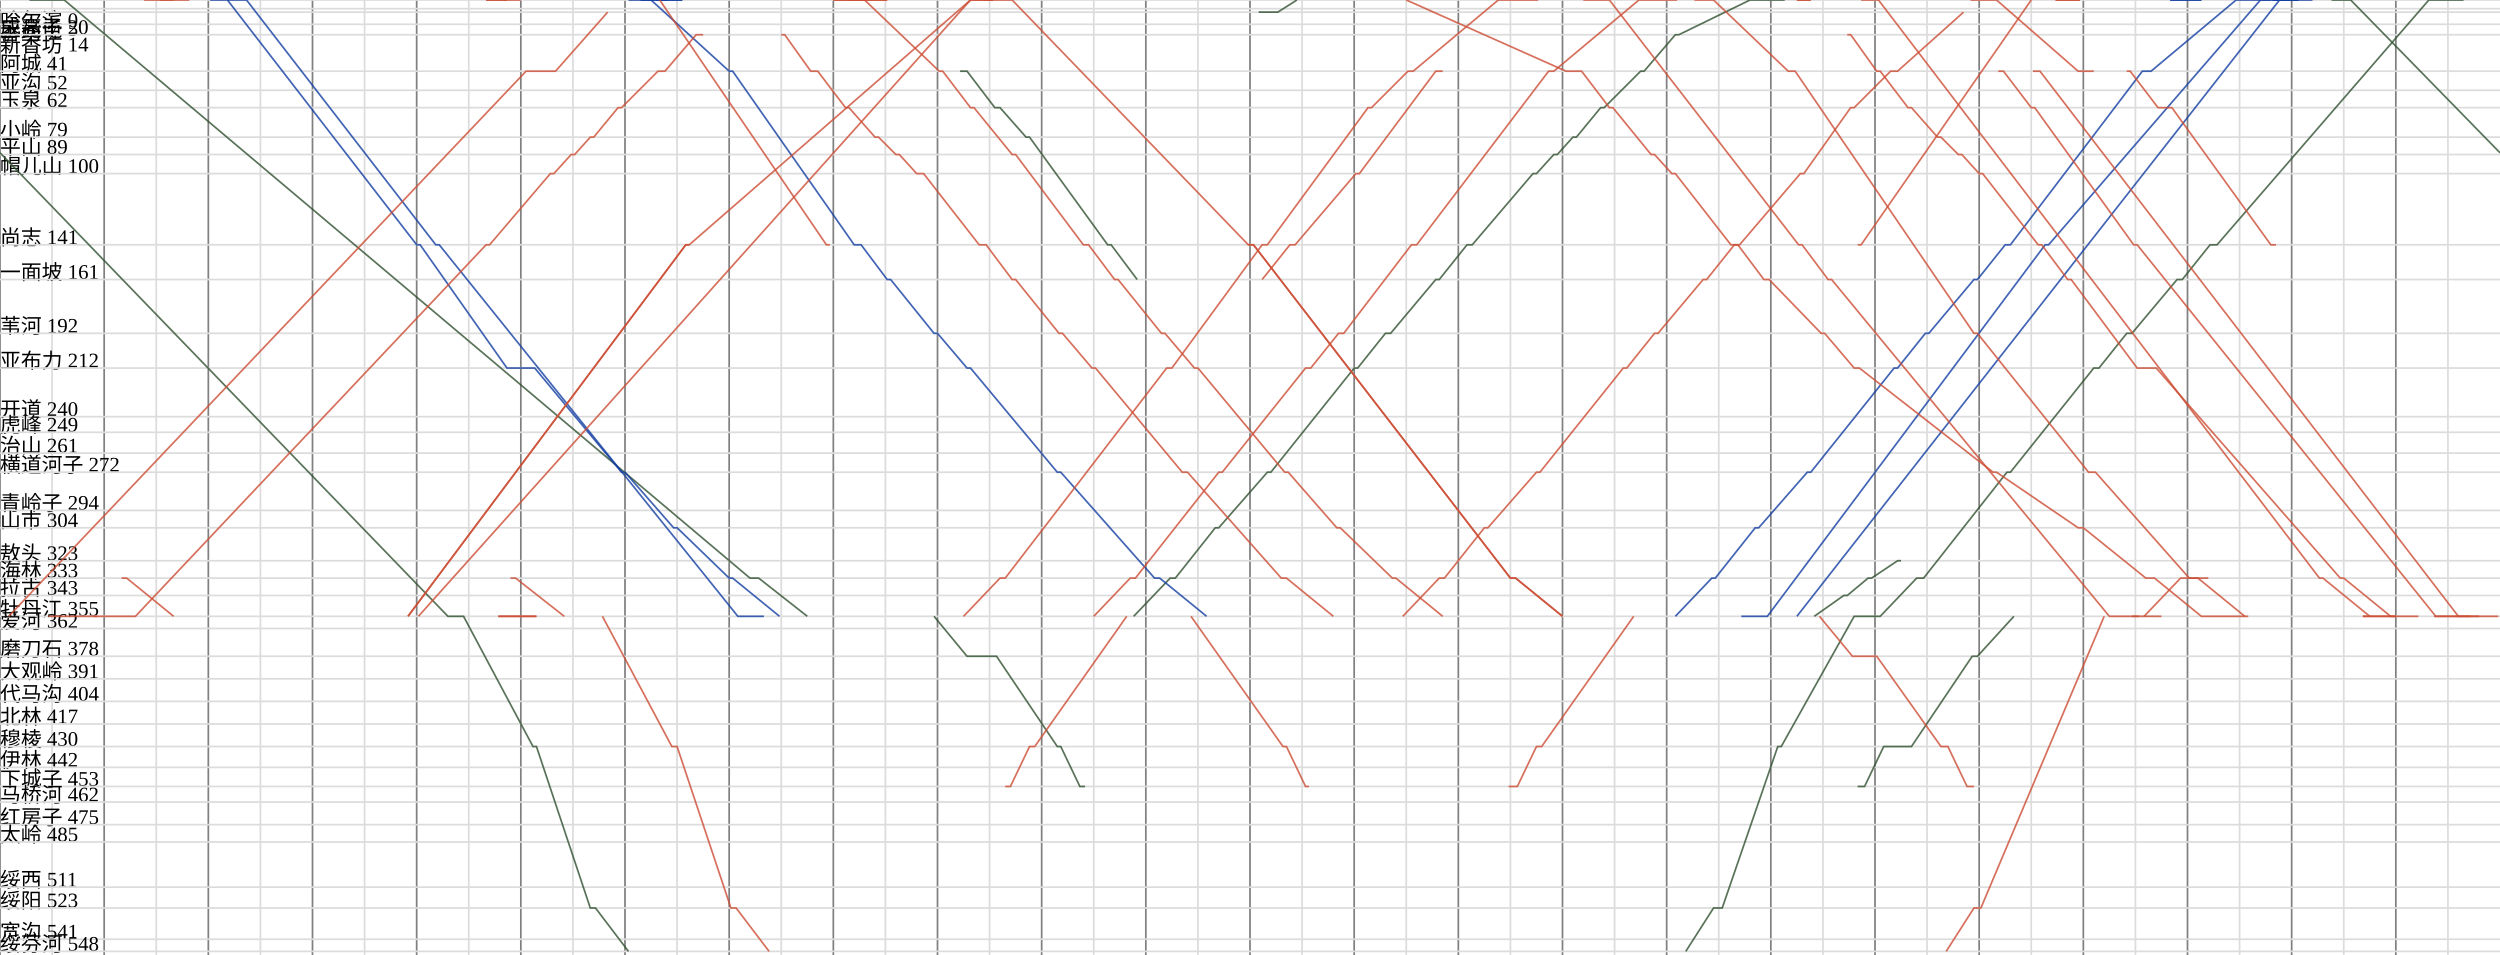
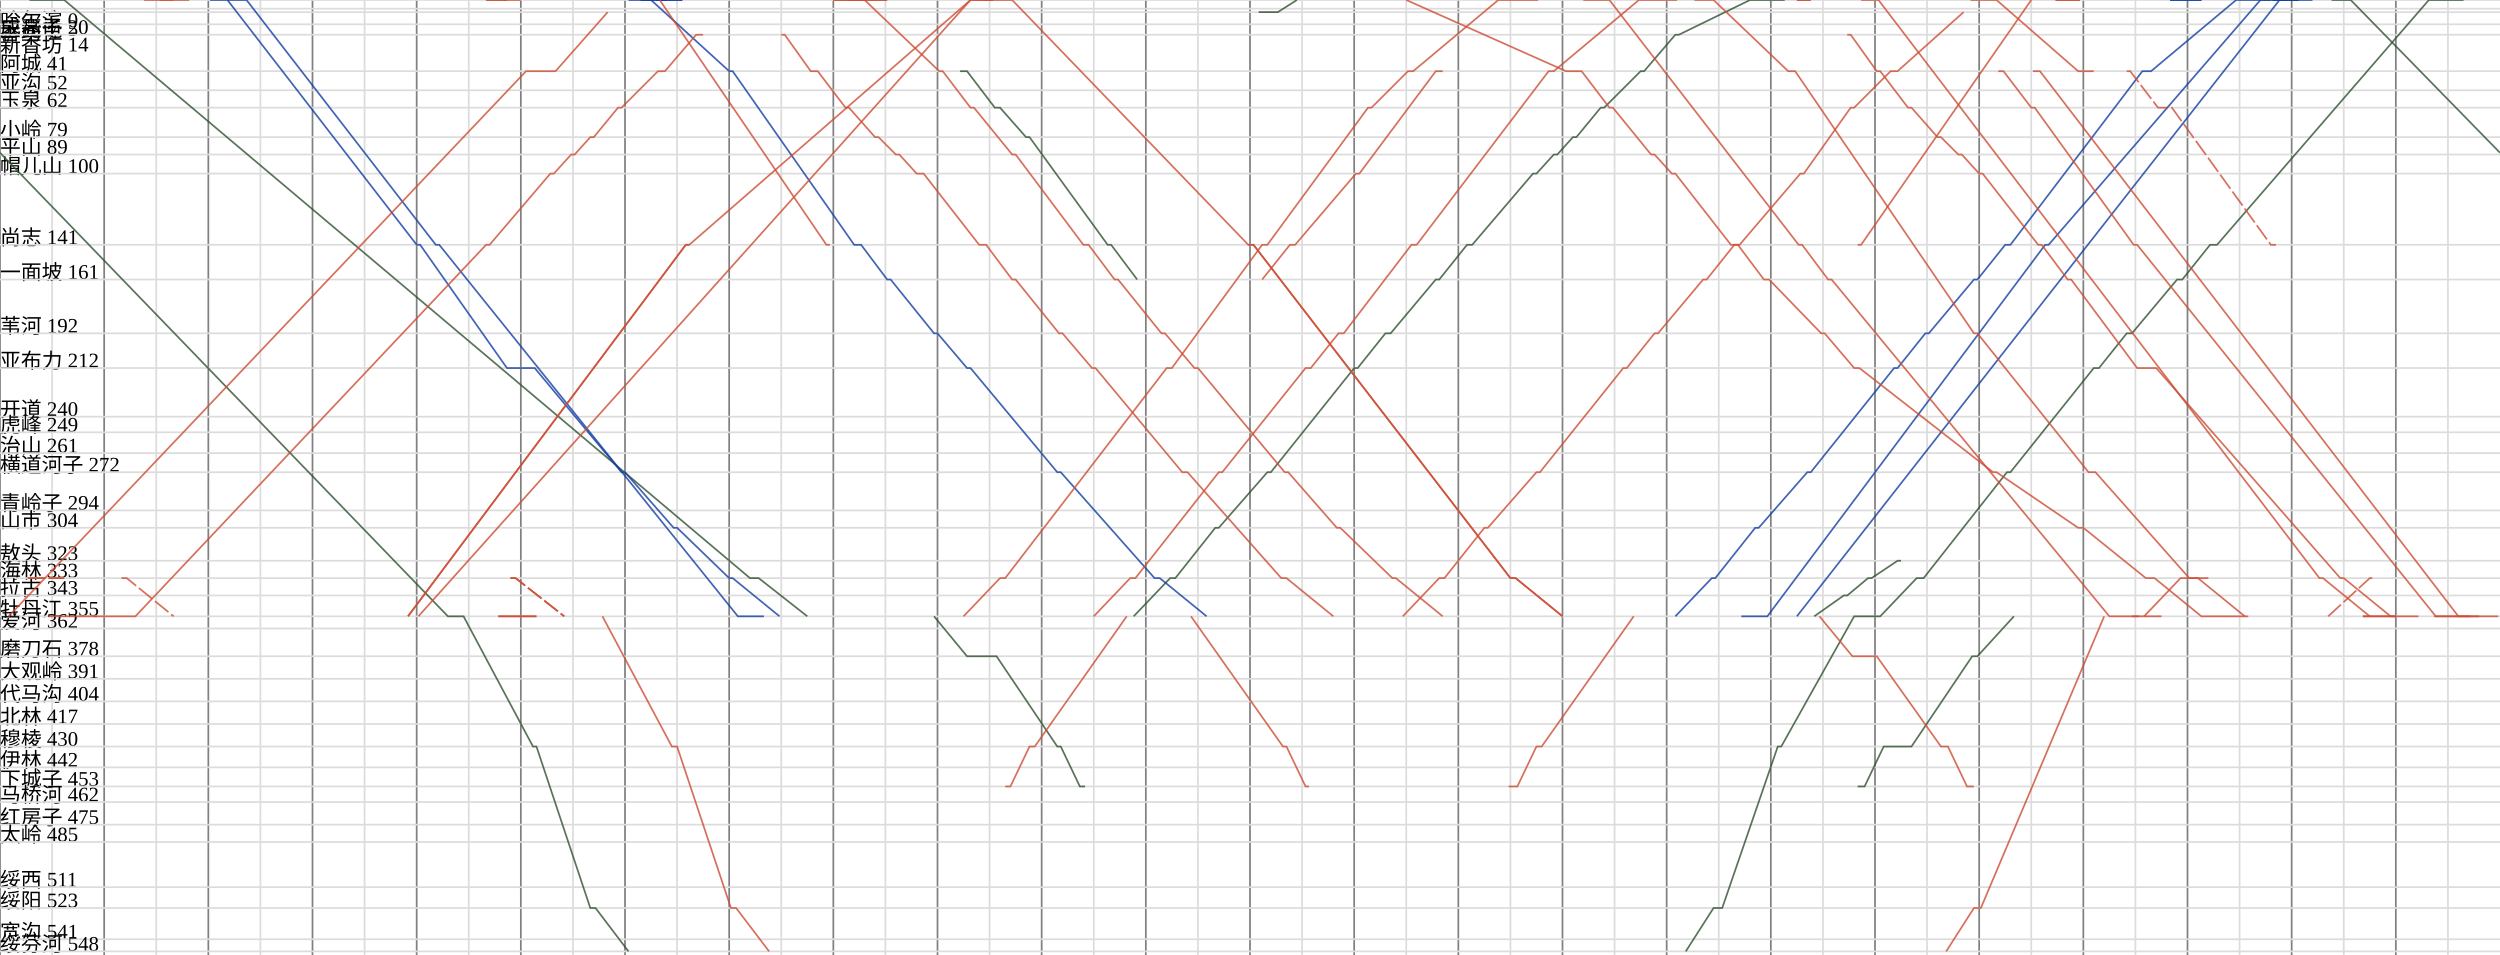
<svg xmlns="http://www.w3.org/2000/svg" width="1440" height="550" version="1.1">
  <style>
line,polyline {
  stroke-width:1
}
line.hour {
  stroke:rgb(128,128,128);
}
line.halfhour, line.station {
  stroke:rgb(220,220,220);
}
polyline {
  fill:none;opacity:0.8;
}
.polylineG {
  stroke:#3d668f;
}
.polylineD {
  stroke:#a80022;
}
.polylineC {
  stroke:#bf9540;
}
.polylineZ {
  stroke:#004a80;
}
.polylineT {
  stroke:#123da1;
}
.polylineK {
  stroke:#cc4c33;
}
.polyline1,
.polyline2,
.polyline3,
.polyline4,
.polyline5,
.polyline6,
.polyline7,
.polyline8,
.polyline9 {
  stroke: #305030
+ }
+ .temp{
+   stroke-dasharray:10 2
}
</style>
  <line class="hour" x1="0" y1="0" x2="0" y2="3000" />
  <line class="halfhour" x1="30" y1="0" x2="30" y2="3000" />
  <line class="hour" x1="60" y1="0" x2="60" y2="3000" />
  <line class="halfhour" x1="90" y1="0" x2="90" y2="3000" />
  <line class="hour" x1="120" y1="0" x2="120" y2="3000" />
  <line class="halfhour" x1="150" y1="0" x2="150" y2="3000" />
  <line class="hour" x1="180" y1="0" x2="180" y2="3000" />
  <line class="halfhour" x1="210" y1="0" x2="210" y2="3000" />
  <line class="hour" x1="240" y1="0" x2="240" y2="3000" />
  <line class="halfhour" x1="270" y1="0" x2="270" y2="3000" />
  <line class="hour" x1="300" y1="0" x2="300" y2="3000" />
  <line class="halfhour" x1="330" y1="0" x2="330" y2="3000" />
  <line class="hour" x1="360" y1="0" x2="360" y2="3000" />
  <line class="halfhour" x1="390" y1="0" x2="390" y2="3000" />
  <line class="hour" x1="420" y1="0" x2="420" y2="3000" />
  <line class="halfhour" x1="450" y1="0" x2="450" y2="3000" />
  <line class="hour" x1="480" y1="0" x2="480" y2="3000" />
  <line class="halfhour" x1="510" y1="0" x2="510" y2="3000" />
  <line class="hour" x1="540" y1="0" x2="540" y2="3000" />
  <line class="halfhour" x1="570" y1="0" x2="570" y2="3000" />
  <line class="hour" x1="600" y1="0" x2="600" y2="3000" />
  <line class="halfhour" x1="630" y1="0" x2="630" y2="3000" />
  <line class="hour" x1="660" y1="0" x2="660" y2="3000" />
  <line class="halfhour" x1="690" y1="0" x2="690" y2="3000" />
  <line class="hour" x1="720" y1="0" x2="720" y2="3000" />
  <line class="halfhour" x1="750" y1="0" x2="750" y2="3000" />
  <line class="hour" x1="780" y1="0" x2="780" y2="3000" />
  <line class="halfhour" x1="810" y1="0" x2="810" y2="3000" />
  <line class="hour" x1="840" y1="0" x2="840" y2="3000" />
  <line class="halfhour" x1="870" y1="0" x2="870" y2="3000" />
  <line class="hour" x1="900" y1="0" x2="900" y2="3000" />
  <line class="halfhour" x1="930" y1="0" x2="930" y2="3000" />
  <line class="hour" x1="960" y1="0" x2="960" y2="3000" />
  <line class="halfhour" x1="990" y1="0" x2="990" y2="3000" />
  <line class="hour" x1="1020" y1="0" x2="1020" y2="3000" />
  <line class="halfhour" x1="1050" y1="0" x2="1050" y2="3000" />
  <line class="hour" x1="1080" y1="0" x2="1080" y2="3000" />
  <line class="halfhour" x1="1110" y1="0" x2="1110" y2="3000" />
  <line class="hour" x1="1140" y1="0" x2="1140" y2="3000" />
  <line class="halfhour" x1="1170" y1="0" x2="1170" y2="3000" />
  <line class="hour" x1="1200" y1="0" x2="1200" y2="3000" />
  <line class="halfhour" x1="1230" y1="0" x2="1230" y2="3000" />
  <line class="hour" x1="1260" y1="0" x2="1260" y2="3000" />
  <line class="halfhour" x1="1290" y1="0" x2="1290" y2="3000" />
  <line class="hour" x1="1320" y1="0" x2="1320" y2="3000" />
  <line class="halfhour" x1="1350" y1="0" x2="1350" y2="3000" />
  <line class="hour" x1="1380" y1="0" x2="1380" y2="3000" />
  <line class="halfhour" x1="1410" y1="0" x2="1410" y2="3000" />
  <text x="0" y="16">哈尔滨 0</text>
  <line class="station" x1="0" y1="0" x2="1440" y2="0" />
  <text x="0" y="21">王兆屯 5</text>
  <line class="station" x1="0" y1="5" x2="1440" y2="5" />
  <text x="0" y="23">香坊 7</text>
  <line class="station" x1="0" y1="7" x2="1440" y2="7" />
  <text x="0" y="30">新香坊 14</text>
  <line class="station" x1="0" y1="14" x2="1440" y2="14" />
  <text x="0" y="20">成高子 20</text>
  <line class="station" x1="0" y1="20" x2="1440" y2="20" />
  <text x="0" y="41">阿城 41</text>
  <line class="station" x1="0" y1="41" x2="1440" y2="41" />
  <text x="0" y="52">亚沟 52</text>
  <line class="station" x1="0" y1="52" x2="1440" y2="52" />
  <text x="0" y="62">玉泉 62</text>
  <line class="station" x1="0" y1="62" x2="1440" y2="62" />
  <text x="0" y="79">小岭 79</text>
  <line class="station" x1="0" y1="79" x2="1440" y2="79" />
  <text x="0" y="89">平山 89</text>
  <line class="station" x1="0" y1="89" x2="1440" y2="89" />
  <text x="0" y="100">帽儿山 100</text>
  <line class="station" x1="0" y1="100" x2="1440" y2="100" />
  <text x="0" y="141">尚志 141</text>
  <line class="station" x1="0" y1="141" x2="1440" y2="141" />
  <text x="0" y="161">一面坡 161</text>
  <line class="station" x1="0" y1="161" x2="1440" y2="161" />
  <text x="0" y="192">苇河 192</text>
  <line class="station" x1="0" y1="192" x2="1440" y2="192" />
  <text x="0" y="212">亚布力 212</text>
  <line class="station" x1="0" y1="212" x2="1440" y2="212" />
  <text x="0" y="240">开道 240</text>
  <line class="station" x1="0" y1="240" x2="1440" y2="240" />
  <text x="0" y="249">虎峰 249</text>
  <line class="station" x1="0" y1="249" x2="1440" y2="249" />
  <text x="0" y="261">治山 261</text>
  <line class="station" x1="0" y1="261" x2="1440" y2="261" />
  <text x="0" y="272">横道河子 272</text>
  <line class="station" x1="0" y1="272" x2="1440" y2="272" />
  <text x="0" y="294">青岭子 294</text>
  <line class="station" x1="0" y1="294" x2="1440" y2="294" />
  <text x="0" y="304">山市 304</text>
  <line class="station" x1="0" y1="304" x2="1440" y2="304" />
  <text x="0" y="323">敖头 323</text>
  <line class="station" x1="0" y1="323" x2="1440" y2="323" />
  <text x="0" y="333">海林 333</text>
  <line class="station" x1="0" y1="333" x2="1440" y2="333" />
  <text x="0" y="343">拉古 343</text>
  <line class="station" x1="0" y1="343" x2="1440" y2="343" />
  <text x="0" y="355">牡丹江 355</text>
  <line class="station" x1="0" y1="355" x2="1440" y2="355" />
  <text x="0" y="362">爱河 362</text>
  <line class="station" x1="0" y1="362" x2="1440" y2="362" />
  <text x="0" y="378">磨刀石 378</text>
  <line class="station" x1="0" y1="378" x2="1440" y2="378" />
  <text x="0" y="391">大观岭 391</text>
  <line class="station" x1="0" y1="391" x2="1440" y2="391" />
  <text x="0" y="404">代马沟 404</text>
  <line class="station" x1="0" y1="404" x2="1440" y2="404" />
  <text x="0" y="417">北林 417</text>
  <line class="station" x1="0" y1="417" x2="1440" y2="417" />
  <text x="0" y="430">穆棱 430</text>
  <line class="station" x1="0" y1="430" x2="1440" y2="430" />
  <text x="0" y="442">伊林 442</text>
  <line class="station" x1="0" y1="442" x2="1440" y2="442" />
  <text x="0" y="453">下城子 453</text>
  <line class="station" x1="0" y1="453" x2="1440" y2="453" />
  <text x="0" y="462">马桥河 462</text>
  <line class="station" x1="0" y1="462" x2="1440" y2="462" />
  <text x="0" y="475">红房子 475</text>
  <line class="station" x1="0" y1="475" x2="1440" y2="475" />
  <text x="0" y="485">太岭 485</text>
  <line class="station" x1="0" y1="485" x2="1440" y2="485" />
  <text x="0" y="511">绥西 511</text>
  <line class="station" x1="0" y1="511" x2="1440" y2="511" />
  <text x="0" y="523">绥阳 523</text>
  <line class="station" x1="0" y1="523" x2="1440" y2="523" />
  <text x="0" y="541">宽沟 541</text>
  <line class="station" x1="0" y1="541" x2="1440" y2="541" />
  <text x="0" y="548">绥芬河 548</text>
  <line class="station" x1="0" y1="548" x2="1440" y2="548" />
-   <polyline name="2051" class="polyline2" points="17,0 37,0 432,333 437,333 465,355 " />
-   <polyline name="2052" class="polyline2" points="653,355 674,333 677,333 700,304 702,304 730,272 732,272 780,212 782,212 798,192 801,192 827,161 829,161 845,141 848,141 883,100 885,100 895,89 897,89 906,79 908,79 922,62 924,62 945,41 947,41 965,20 967,20 1008,0 1028,0 " />
-   <polyline name="2727" class="polyline2" points="1343,0 1354,0 1440,88 " />
+   <polyline name="_2051" class="polyline2" points="17,0 37,0 432,333 437,333 465,355 " />
+   <polyline name="_2052" class="polyline2" points="653,355 674,333 677,333 700,304 702,304 730,272 732,272 780,212 782,212 798,192 801,192 827,161 829,161 845,141 848,141 883,100 885,100 895,89 897,89 906,79 908,79 922,62 924,62 945,41 947,41 965,20 967,20 1008,0 1028,0 " />
+   <polyline name="_2727" class="polyline2" points="1343,0 1354,0 1440,88 " />
  <polyline name="_2727+1" class="polyline2" points="0,88 258,355 267,355 307,430 309,430 340,523 343,523 362,548 " />
-   <polyline name="2728" class="polyline2" points="971,548 987,523 992,523 1024,430 1026,430 1068,355 1083,355 1104,333 1108,333 1156,272 1158,272 1206,212 1209,212 1225,192 1228,192 1254,161 1257,161 1273,141 1277,141 1399,0 1419,0 " />
-   <polyline name="6223" class="polyline6" points="538,355 557,378 574,378 609,430 611,430 622,453 625,453 " />
-   <polyline name="6224" class="polyline6" points="1070,453 1074,453 1085,430 1101,430 1136,378 1139,378 1160,355 " />
-   <polyline name="6231" class="polyline6" points="725,7 736,7 747,0 " />
-   <polyline name="6254" class="polyline6" points="553,41 557,41 573,62 576,62 591,79 593,79 638,141 640,141 655,161 " />
-   <polyline name="6286" class="polyline6" points="1045,355 1062,343 1064,343 1076,333 1078,333 1093,323 1095,323 " />
-   <polyline name="T17" class="polylineT" points="362,0 375,0 420,41 422,41 492,141 496,141 511,161 513,161 538,192 540,192 557,212 559,212 609,272 611,272 665,333 668,333 695,355 " />
-   <polyline name="T18" class="polylineT" points="1035,355 1313,0 1332,0 " />
-   <polyline name="T47" class="polylineT" points="378,0 393,0 " />
-   <polyline name="0102-0113_T47+0" class="polylineT" points="378,0 393,0 " />
-   <polyline name="T48" class="polylineT" points="1309,0 1324,0 " />
-   <polyline name="0101-0112_T48+0" class="polylineT" points="1309,0 1324,0 " />
-   <polyline name="T129" class="polylineT" points="369,0 384,0 " />
-   <polyline name="1231-0112_T129+0" class="polylineT" points="369,0 384,0 " />
-   <polyline name="T130" class="polylineT" points="1250,0 1268,0 " />
-   <polyline name="1230-0111_T130+0" class="polylineT" points="1250,0 1268,0 " />
-   <polyline name="T261" class="polylineT" points="131,0 142,0 251,141 253,141 425,355 440,355 " />
-   <polyline name="T262" class="polylineT" points="1003,355 1018,355 1178,141 1180,141 1302,0 1317,0 " />
-   <polyline name="T297" class="polylineT" points="121,0 131,0 240,141 242,141 292,212 308,212 358,272 360,272 388,304 390,304 420,333 422,333 449,355 " />
-   <polyline name="T298" class="polylineT" points="965,355 986,333 988,333 1011,304 1013,304 1041,272 1043,272 1091,212 1093,212 1109,192 1111,192 1137,161 1139,161 1155,141 1158,141 1234,41 1239,41 1288,0 1308,0 " />
-   <polyline name="K39" class="polylineK" points="912,0 927,0 1036,141 1038,141 1053,161 1055,161 1215,355 1232,355 " />
-   <polyline name="K40" class="polylineK" points="1228,355 1245,355 " />
-   <polyline name="1231-0103|0105-0110|0112-0117|0119-0124|0126-0127|0130-0131_K40+0" class="polylineK" points="83,0 100,0 " />
-   <polyline name="K294" class="polylineK" points="1035,0 1043,0 " />
-   <polyline name="1231-0120_K294+0" class="polylineK" points="1035,0 1043,0 " />
-   <polyline name="K552" class="polylineK" points="488,0 498,0 541,41 543,41 559,62 561,62 583,89 585,89 624,141 627,141 642,161 644,161 669,192 671,192 688,212 690,212 740,272 742,272 770,304 772,304 802,333 804,333 831,355 " />
-   <polyline name="K554" class="polylineK" points="555,355 576,333 579,333 672,212 675,212 727,141 730,141 788,62 790,62 811,41 814,41 863,0 886,0 " />
-   <polyline name="K938" class="polylineK" points="976,0 987,0 1030,41 1034,41 1137,192 1139,192 1203,272 1207,272 1261,333 1266,333 1293,355 " />
-   <polyline name="K940" class="polylineK" points="630,355 651,333 654,333 702,272 704,272 752,212 755,212 771,192 774,192 813,141 816,141 892,41 895,41 944,0 966,0 " />
-   <polyline name="K1450" class="polylineK" points="1072,0 1082,0 1336,333 1338,333 1365,355 " />
-   <polyline name="K1452" class="polylineK" points="1235,355 1256,333 1272,333 " />
-   <polyline name="1231-0127|0130-0131_K1452+0" class="polylineK" points="92,0 109,0 " />
-   <polyline name="K1526" class="polylineK" points="566,0 583,0 719,141 722,141 870,333 873,333 900,355 " />
-   <polyline name="1231-0118_K1526+0" class="polylineK" points="566,0 " />
-   <polyline name="K1528" class="polylineK" points="235,355 395,141 397,141 559,0 572,0 " />
+   <polyline name="_2728" class="polyline2" points="971,548 987,523 992,523 1024,430 1026,430 1068,355 1083,355 1104,333 1108,333 1156,272 1158,272 1206,212 1209,212 1225,192 1228,192 1254,161 1257,161 1273,141 1277,141 1399,0 1419,0 " />
+   <polyline name="1230-0107_6223" class="polyline6" points="538,355 557,378 574,378 609,430 611,430 622,453 625,453 " />
+   <polyline name="1230-0109_6224" class="polyline6" points="1070,453 1074,453 1085,430 1101,430 1136,378 1139,378 1160,355 " />
+   <polyline name="_6231" class="polyline6" points="725,7 736,7 747,0 " />
+   <polyline name="1230-0126|0129-0205_6254" class="polyline6" points="553,41 557,41 573,62 576,62 591,79 593,79 638,141 640,141 655,161 " />
+   <polyline name="1230-0126|0129-0205_6286" class="polyline6" points="1045,355 1062,343 1064,343 1076,333 1078,333 1093,323 1095,323 " />
+   <polyline name="_T17" class="polylineT" points="362,0 375,0 420,41 422,41 492,141 496,141 511,161 513,161 538,192 540,192 557,212 559,212 609,272 611,272 665,333 668,333 695,355 " />
+   <polyline name="_T18" class="polylineT" points="1035,355 1313,0 1332,0 " />
+   <polyline name="_T47" class="polylineT" points="378,0 393,0 " />
+   <polyline name="0113_T47+0" class="polylineT" points="378,0 393,0 " />
+   <polyline name="_T48" class="polylineT" points="1309,0 1324,0 " />
+   <polyline name="0112_T48+0" class="polylineT" points="1309,0 1324,0 " />
+   <polyline name="0111-0127|0129-0206_T129" class="polylineT" points="369,0 384,0 " />
+   <polyline name="1231-0110_T129+0" class="polylineT" points="369,0 384,0 " />
+   <polyline name="0111-0205_T130" class="polylineT" points="1250,0 1268,0 " />
+   <polyline name="1230-0110_T130+0" class="polylineT" points="1250,0 1268,0 " />
+   <polyline name="_T261" class="polylineT" points="131,0 142,0 251,141 253,141 425,355 440,355 " />
+   <polyline name="_T262" class="polylineT" points="1003,355 1018,355 1178,141 1180,141 1302,0 1317,0 " />
+   <polyline name="_T297" class="polylineT" points="121,0 131,0 240,141 242,141 292,212 308,212 358,272 360,272 388,304 390,304 420,333 422,333 449,355 " />
+   <polyline name="_T298" class="polylineT" points="965,355 986,333 988,333 1011,304 1013,304 1041,272 1043,272 1091,212 1093,212 1109,192 1111,192 1137,161 1139,161 1155,141 1158,141 1234,41 1239,41 1288,0 1308,0 " />
+   <polyline name="1231-0104|0106-0111|0113-0118|0120-0125|0127-0201|0203-0206_K39" class="polylineK" points="912,0 927,0 1036,141 1038,141 1053,161 1055,161 1215,355 1232,355 " />
+   <polyline name="1230-0102|0104-0109|0111-0116|0118-0123|0125-0126|0129-0130|0201-0205_K40" class="polylineK" points="1228,355 1245,355 " />
+   <polyline name="1231-0103|0105-0110|0112-0117|0119-0124|0126-0127|0130-0131|0202-0206_K40+0" class="polylineK" points="83,0 100,0 " />
+   <polyline name="0111-0112|0124-0127|0129-0206_K294" class="polylineK" points="1035,0 1043,0 " />
+   <polyline name="1231-0110|0113-0120_K294+0" class="polylineK" points="1035,0 1043,0 " />
+   <polyline name="_K552" class="polylineK" points="488,0 498,0 541,41 543,41 559,62 561,62 583,89 585,89 624,141 627,141 642,161 644,161 669,192 671,192 688,212 690,212 740,272 742,272 770,304 772,304 802,333 804,333 831,355 " />
+   <polyline name="_K554" class="polylineK" points="555,355 576,333 579,333 672,212 675,212 727,141 730,141 788,62 790,62 811,41 814,41 863,0 886,0 " />
+   <polyline name="_K938" class="polylineK" points="976,0 987,0 1030,41 1034,41 1137,192 1139,192 1203,272 1207,272 1261,333 1266,333 1293,355 " />
+   <polyline name="_K940" class="polylineK" points="630,355 651,333 654,333 702,272 704,272 752,212 755,212 771,192 774,192 813,141 816,141 892,41 895,41 944,0 966,0 " />
+   <polyline name="1231-0127|0129-0206_K1450" class="polylineK" points="1072,0 1082,0 1336,333 1338,333 1365,355 " />
+   <polyline name="1230-0126|0129-0205_K1452" class="polylineK" points="1235,355 1256,333 1272,333 " />
+   <polyline name="1231-0127|0130-0206_K1452+0" class="polylineK" points="92,0 109,0 " />
+   <polyline name="0111-0206_K1526" class="polylineK" points="566,0 583,0 719,141 722,141 870,333 873,333 900,355 " />
+   <polyline name="1231-0110|0113-0118_K1526+0" class="polylineK" points="566,0 " />
+   <polyline name="0110-0205_K1528" class="polylineK" points="235,355 395,141 397,141 559,0 572,0 " />
  <polyline name="0118-0122_K1528+0" class="polylineK" points="241,355 559,0 572,0 " />
-   <polyline name="1230-0117_K1528+0" class="polylineK" points="572,0 " />
-   <polyline name="K4115" class="polylineK" points="294,333 297,333 325,355 " />
-   <polyline name="K4119" class="polylineK" points="1225,41 1227,41 1243,62 1251,62 1308,141 1311,141 " />
-   <polyline name="0113-0124_K4119+0" class="polylineK" points="70,333 73,333 100,355 " />
-   <polyline name="K5187" class="polylineK" points="719,141 722,141 870,333 873,333 900,355 " />
-   <polyline name="K5188" class="polylineK" points="235,355 395,141 397,141 " />
-   <polyline name="K7025" class="polylineK" points="1171,41 1175,41 1416,355 1439,355 " />
-   <polyline name="K7045" class="polylineK" points="450,20 452,20 467,41 471,41 487,62 489,62 504,79 506,79 516,89 518,89 528,100 532,100 564,141 568,141 583,161 585,161 610,192 612,192 629,212 631,212 681,272 684,272 738,333 741,333 768,355 " />
-   <polyline name="K7046" class="polylineK" points="808,355 829,333 832,333 855,304 857,304 885,272 887,272 935,212 937,212 953,192 955,192 981,161 983,161 999,141 1002,141 1037,100 1039,100 1066,62 1068,62 1089,41 1093,41 1131,7 " />
-   <polyline name="K7047" class="polylineK" points="380,0 476,141 478,141 " />
-   <polyline name="K7048" class="polylineK" points="1070,141 1072,141 1170,0 " />
-   <polyline name="K7068" class="polylineK" points="1184,0 1198,0 " />
-   <polyline name="1230-1231|0119-0126|0129-0130_K7068+0" class="polylineK" points="1184,0 1198,0 " />
-   <polyline name="K7070" class="polylineK" points="480,0 511,0 " />
-   <polyline name="1231-0101|0120-0127|0129-0131_K7070+0" class="polylineK" points="480,0 511,0 " />
-   <polyline name="K7074" class="polylineK" points="1135,0 1150,0 1197,41 1206,41 " />
-   <polyline name="1231-0127|0129-0131_K7074+0" class="polylineK" points="28,355 56,355 " />
-   <polyline name="K7076" class="polylineK" points="1402,355 1423,355 " />
-   <polyline name="1231-0127|0130-0131_K7076+0" class="polylineK" points="290,0 300,0 " />
-   <polyline name="K7081" class="polylineK" points="810,0 902,41 911,41 927,62 929,62 951,89 953,89 963,100 965,100 997,141 1001,141 1016,161 1019,161 1049,192 1051,192 1068,212 1071,212 1148,272 1150,272 1197,304 1200,304 1236,333 1241,333 1268,355 1295,355 " />
-   <polyline name="K7082" class="polylineK" points="1421,355 " />
-   <polyline name="1231-0128|0130-0131_K7082+0" class="polylineK" points="5,355 303,41 320,41 350,7 " />
-   <polyline name="K7089" class="polylineK" points="1064,20 1066,20 1081,41 1083,41 1099,62 1101,62 1116,79 1118,79 1128,89 1130,89 1140,100 1142,100 1174,141 1176,141 1191,161 1193,161 1231,212 1242,212 1348,333 1350,333 1377,355 1393,355 " />
-   <polyline name="K7112" class="polylineK" points="727,161 743,141 746,141 781,100 783,100 827,41 831,41 " />
-   <polyline name="K7121" class="polylineK" points="686,355 739,430 741,430 752,453 754,453 " />
-   <polyline name="K7122" class="polylineK" points="869,453 874,453 885,430 888,430 941,355 " />
-   <polyline name="K7137" class="polylineK" points="1151,41 1154,41 1170,62 1172,62 1229,141 1231,141 1403,355 1428,355 " />
-   <polyline name="K7154" class="polylineK" points="287,355 309,355 " />
-   <polyline name="1231-0125_K7154+0" class="polylineK" points="287,355 309,355 " />
-   <polyline name="K7156" class="polylineK" points="1361,355 1380,355 " />
-   <polyline name="0127|0130-0131_K7156+0" class="polylineK" points="280,0 292,0 " />
-   <polyline name="1230-0124_K7156+0" class="polylineK" points="1361,355 1380,355 " />
-   <polyline name="1231-0125_K7156+0" class="polylineK" points="280,0 292,0 " />
-   <polyline name="K7173" class="polylineK" points="1048,355 1067,378 1081,378 1118,430 1122,430 1133,453 1137,453 " />
-   <polyline name="K7174" class="polylineK" points="579,453 582,453 593,430 596,430 649,355 " />
-   <polyline name="K7241" class="polylineK" points="347,355 387,430 390,430 421,523 424,523 443,548 " />
-   <polyline name="K7242" class="polylineK" points="1121,548 1137,523 1141,523 1212,355 " />
-   <polyline name="K7288" class="polylineK" points="54,355 78,355 280,141 282,141 317,100 319,100 329,89 331,89 340,79 342,79 356,62 358,62 379,41 383,41 401,20 405,20 " />
+   <polyline name="1230-0109|0112-0117_K1528+0" class="polylineK" points="572,0 " />
+   <polyline name="0113-0124_K4115" class="polylineK temp" points="294,333 297,333 325,355 " />
+   <polyline name="0130-0206_K4115+0" class="polylineK temp" points="294,333 297,333 325,355 " />
+   <polyline name="0110-0111_K4116" class="polylineK temp" points="1435,355 " />
+   <polyline name="0111-0112_K4116+0" class="polylineK temp" points="16,333 37,333 " />
+   <polyline name="0203-0205_K4116+0" class="polylineK temp" points="1435,355 " />
+   <polyline name="0204-0206_K4116+0" class="polylineK temp" points="16,333 37,333 " />
+   <polyline name="0112-0123_K4119" class="polylineK temp" points="1225,41 1227,41 1243,62 1251,62 1308,141 1311,141 " />
+   <polyline name="0113-0124_K4119+0" class="polylineK temp" points="70,333 73,333 100,355 " />
+   <polyline name="0110-0111_K4120" class="polylineK temp" points="1341,355 1365,333 1367,333 " />
+   <polyline name="1230-0110_K5187" class="polylineK" points="719,141 722,141 870,333 873,333 900,355 " />
+   <polyline name="1230-0109_K5188" class="polylineK" points="235,355 395,141 397,141 " />
+   <polyline name="_K7025" class="polylineK" points="1171,41 1175,41 1416,355 1439,355 " />
+   <polyline name="_K7045" class="polylineK" points="450,20 452,20 467,41 471,41 487,62 489,62 504,79 506,79 516,89 518,89 528,100 532,100 564,141 568,141 583,161 585,161 610,192 612,192 629,212 631,212 681,272 684,272 738,333 741,333 768,355 " />
+   <polyline name="_K7046" class="polylineK" points="808,355 829,333 832,333 855,304 857,304 885,272 887,272 935,212 937,212 953,192 955,192 981,161 983,161 999,141 1002,141 1037,100 1039,100 1066,62 1068,62 1089,41 1093,41 1131,7 " />
+   <polyline name="_K7047" class="polylineK" points="380,0 476,141 478,141 " />
+   <polyline name="_K7048" class="polylineK" points="1070,141 1072,141 1170,0 " />
+   <polyline name="0112-0117_K7068" class="polylineK" points="1184,0 1198,0 " />
+   <polyline name="1230-0111|0119-0126|0129-0205_K7068+0" class="polylineK" points="1184,0 1198,0 " />
+   <polyline name="0113-0118_K7070" class="polylineK" points="480,0 511,0 " />
+   <polyline name="1231-0112|0120-0127|0129-0206_K7070+0" class="polylineK" points="480,0 511,0 " />
+   <polyline name="1230-0126|0128-0205_K7074" class="polylineK" points="1135,0 1150,0 1197,41 1206,41 " />
+   <polyline name="1231-0127|0129-0206_K7074+0" class="polylineK" points="28,355 56,355 " />
+   <polyline name="1230-0126|0129-0205_K7076" class="polylineK" points="1402,355 1423,355 " />
+   <polyline name="1231-0127|0130-0206_K7076+0" class="polylineK" points="290,0 300,0 " />
+   <polyline name="_K7081" class="polylineK" points="810,0 902,41 911,41 927,62 929,62 951,89 953,89 963,100 965,100 997,141 1001,141 1016,161 1019,161 1049,192 1051,192 1068,212 1071,212 1148,272 1150,272 1197,304 1200,304 1236,333 1241,333 1268,355 1295,355 " />
+   <polyline name="1230-0127|0129-0205_K7082" class="polylineK" points="1421,355 " />
+   <polyline name="1231-0128|0130-0206_K7082+0" class="polylineK" points="5,355 303,41 320,41 350,7 " />
+   <polyline name="1230-0108_K7089" class="polylineK" points="1064,20 1066,20 1081,41 1083,41 1099,62 1101,62 1116,79 1118,79 1128,89 1130,89 1140,100 1142,100 1174,141 1176,141 1191,161 1193,161 1231,212 1242,212 1348,333 1350,333 1377,355 1393,355 " />
+   <polyline name="1230-0126|0128-0205_K7112" class="polylineK" points="727,161 743,141 746,141 781,100 783,100 827,41 831,41 " />
+   <polyline name="1230-0126|0129-0205_K7121" class="polylineK" points="686,355 739,430 741,430 752,453 754,453 " />
+   <polyline name="1230-0126|0129-0205_K7122" class="polylineK" points="869,453 874,453 885,430 888,430 941,355 " />
+   <polyline name="_K7137" class="polylineK" points="1151,41 1154,41 1170,62 1172,62 1229,141 1231,141 1403,355 1428,355 " />
+   <polyline name="0111-0112|0127|0130-0206_K7154" class="polylineK" points="287,355 309,355 " />
+   <polyline name="1231-0110|0113-0125_K7154+0" class="polylineK" points="287,355 309,355 " />
+   <polyline name="0111|0126|0129-0205_K7156" class="polylineK" points="1361,355 1380,355 " />
+   <polyline name="0112|0127|0130-0206_K7156+0" class="polylineK" points="280,0 292,0 " />
+   <polyline name="1230-0110|0112-0124_K7156+0" class="polylineK" points="1361,355 1380,355 " />
+   <polyline name="1231-0111|0113-0125_K7156+0" class="polylineK" points="280,0 292,0 " />
+   <polyline name="1230-0126|0129-0205_K7173" class="polylineK" points="1048,355 1067,378 1081,378 1118,430 1122,430 1133,453 1137,453 " />
+   <polyline name="1230-0126|0129-0205_K7174" class="polylineK" points="579,453 582,453 593,430 596,430 649,355 " />
+   <polyline name="1230-0126|0129-0205_K7241" class="polylineK" points="347,355 387,430 390,430 421,523 424,523 443,548 " />
+   <polyline name="1230-0126|0129-0205_K7242" class="polylineK" points="1121,548 1137,523 1141,523 1212,355 " />
+   <polyline name="1231-0128|0130-0206_K7288" class="polylineK" points="54,355 78,355 280,141 282,141 317,100 319,100 329,89 331,89 340,79 342,79 356,62 358,62 379,41 383,41 401,20 405,20 " />
</svg>
